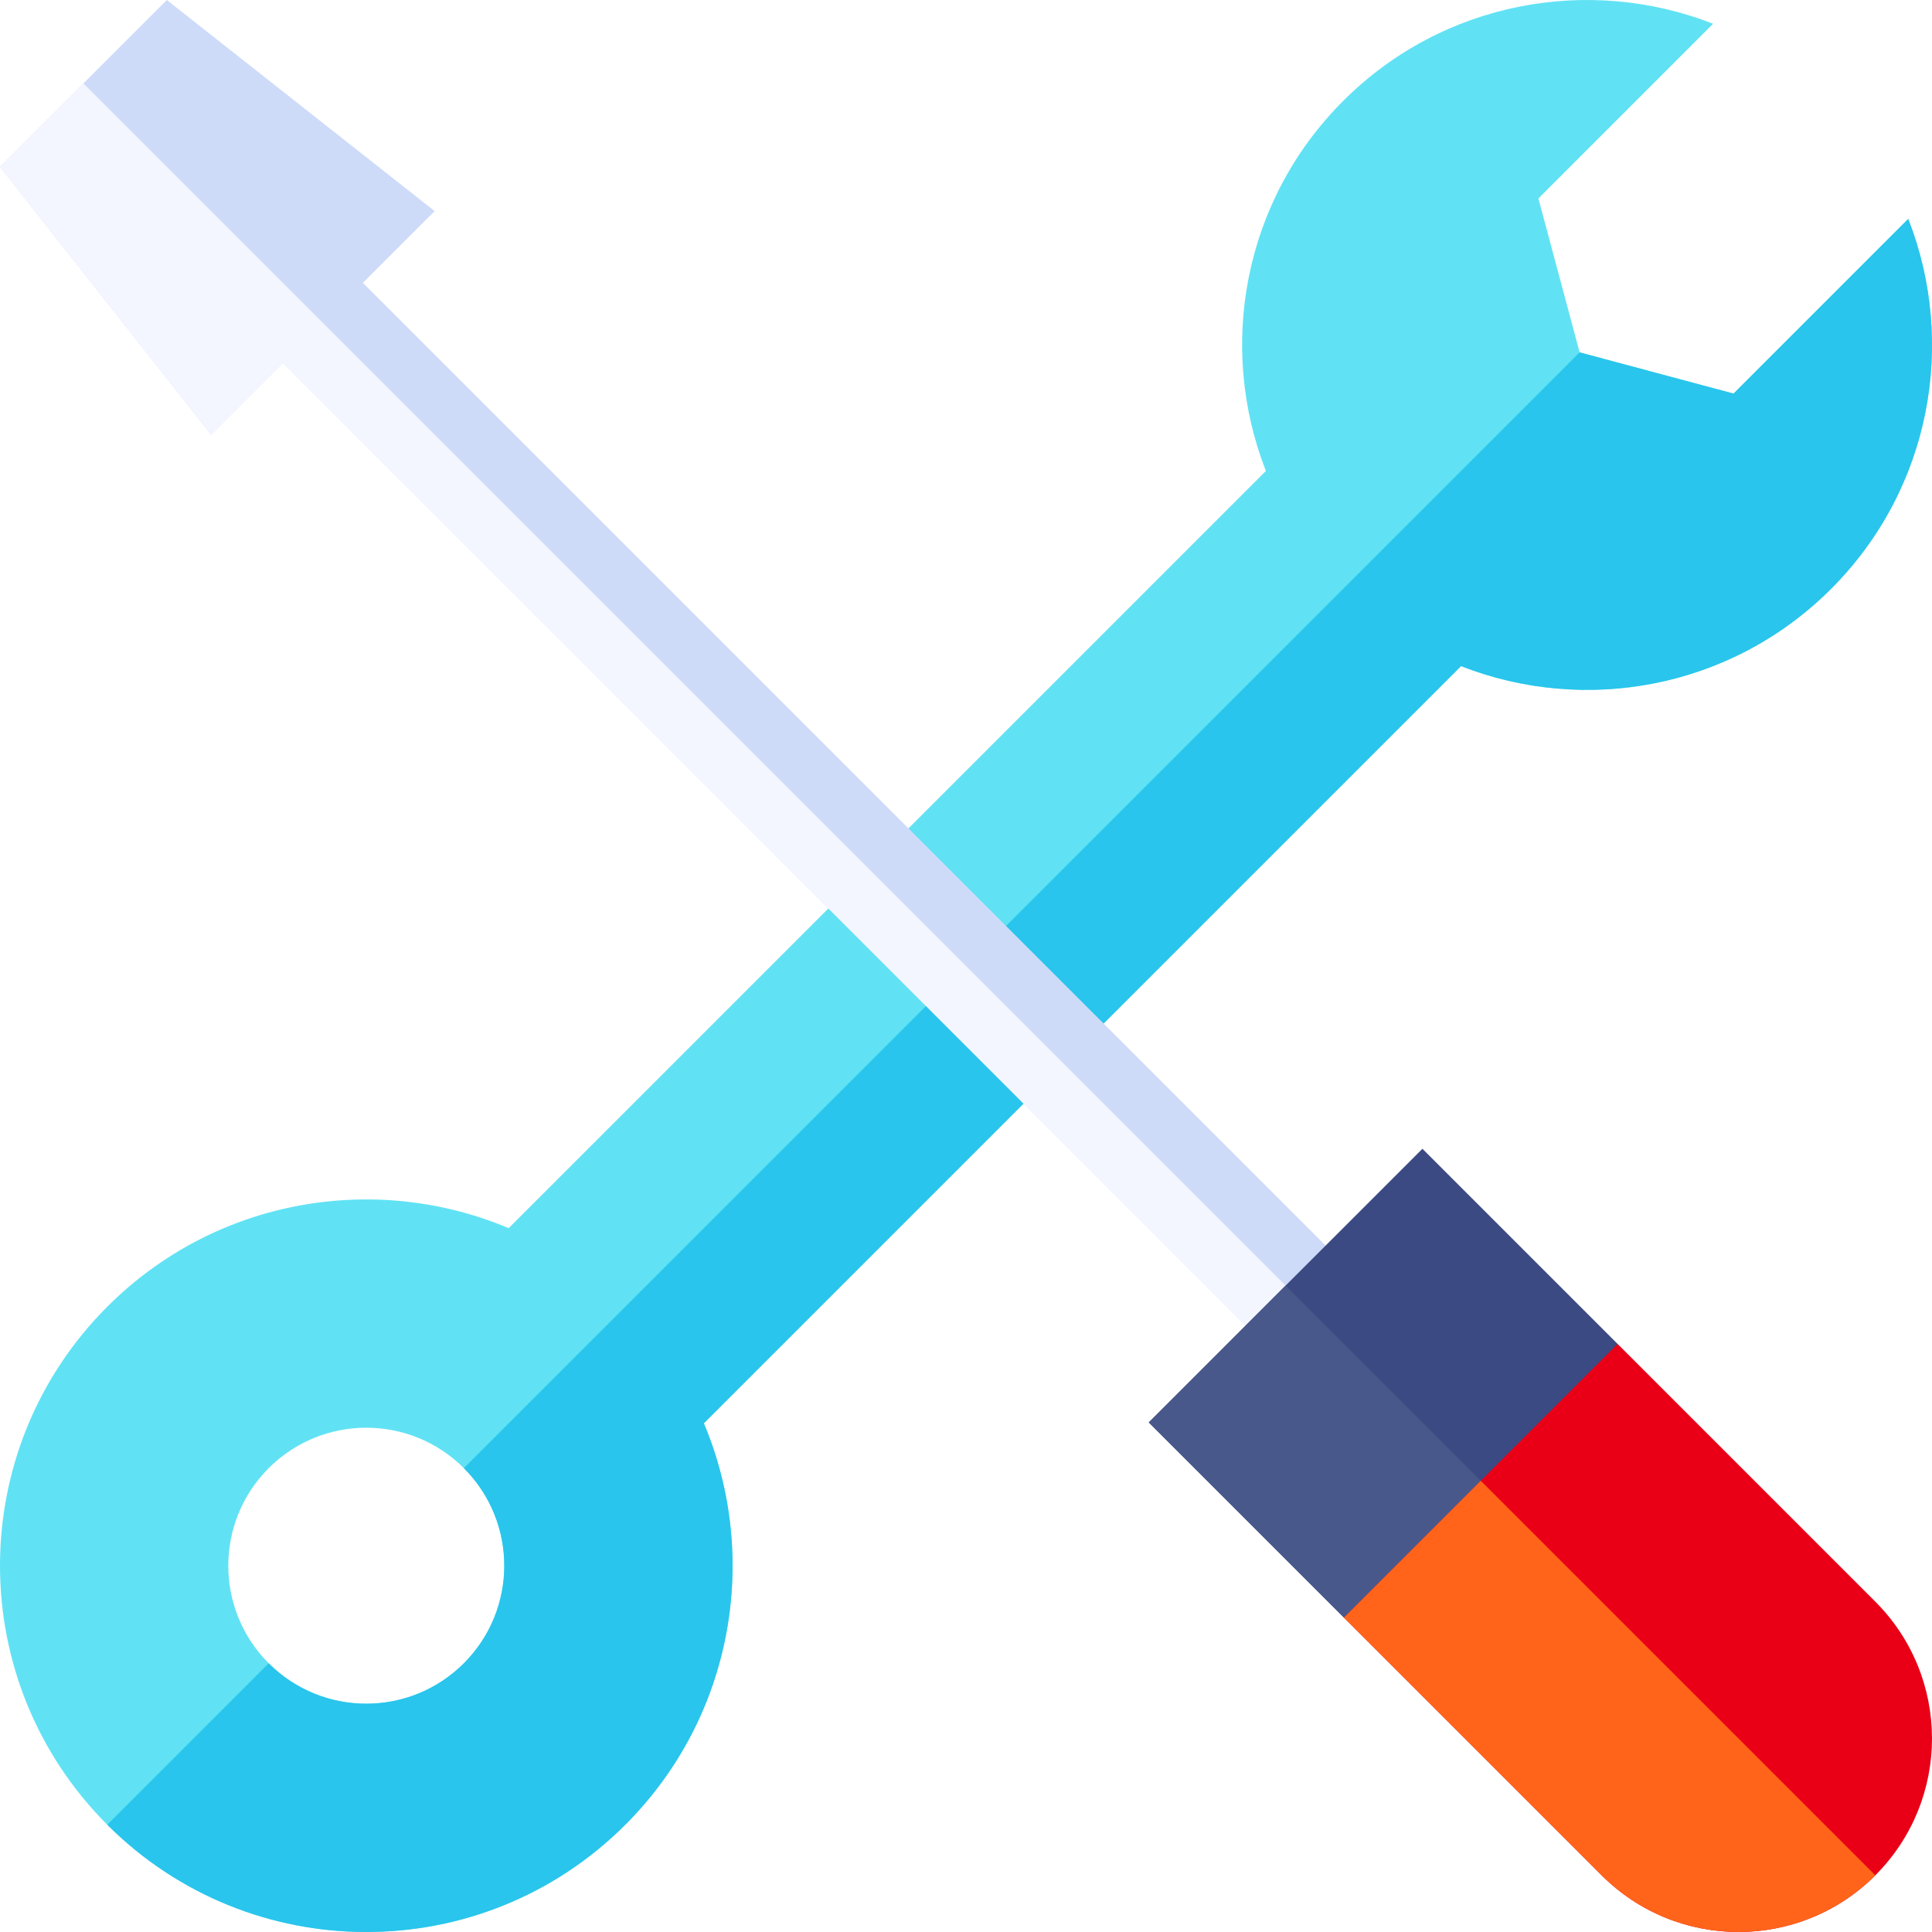
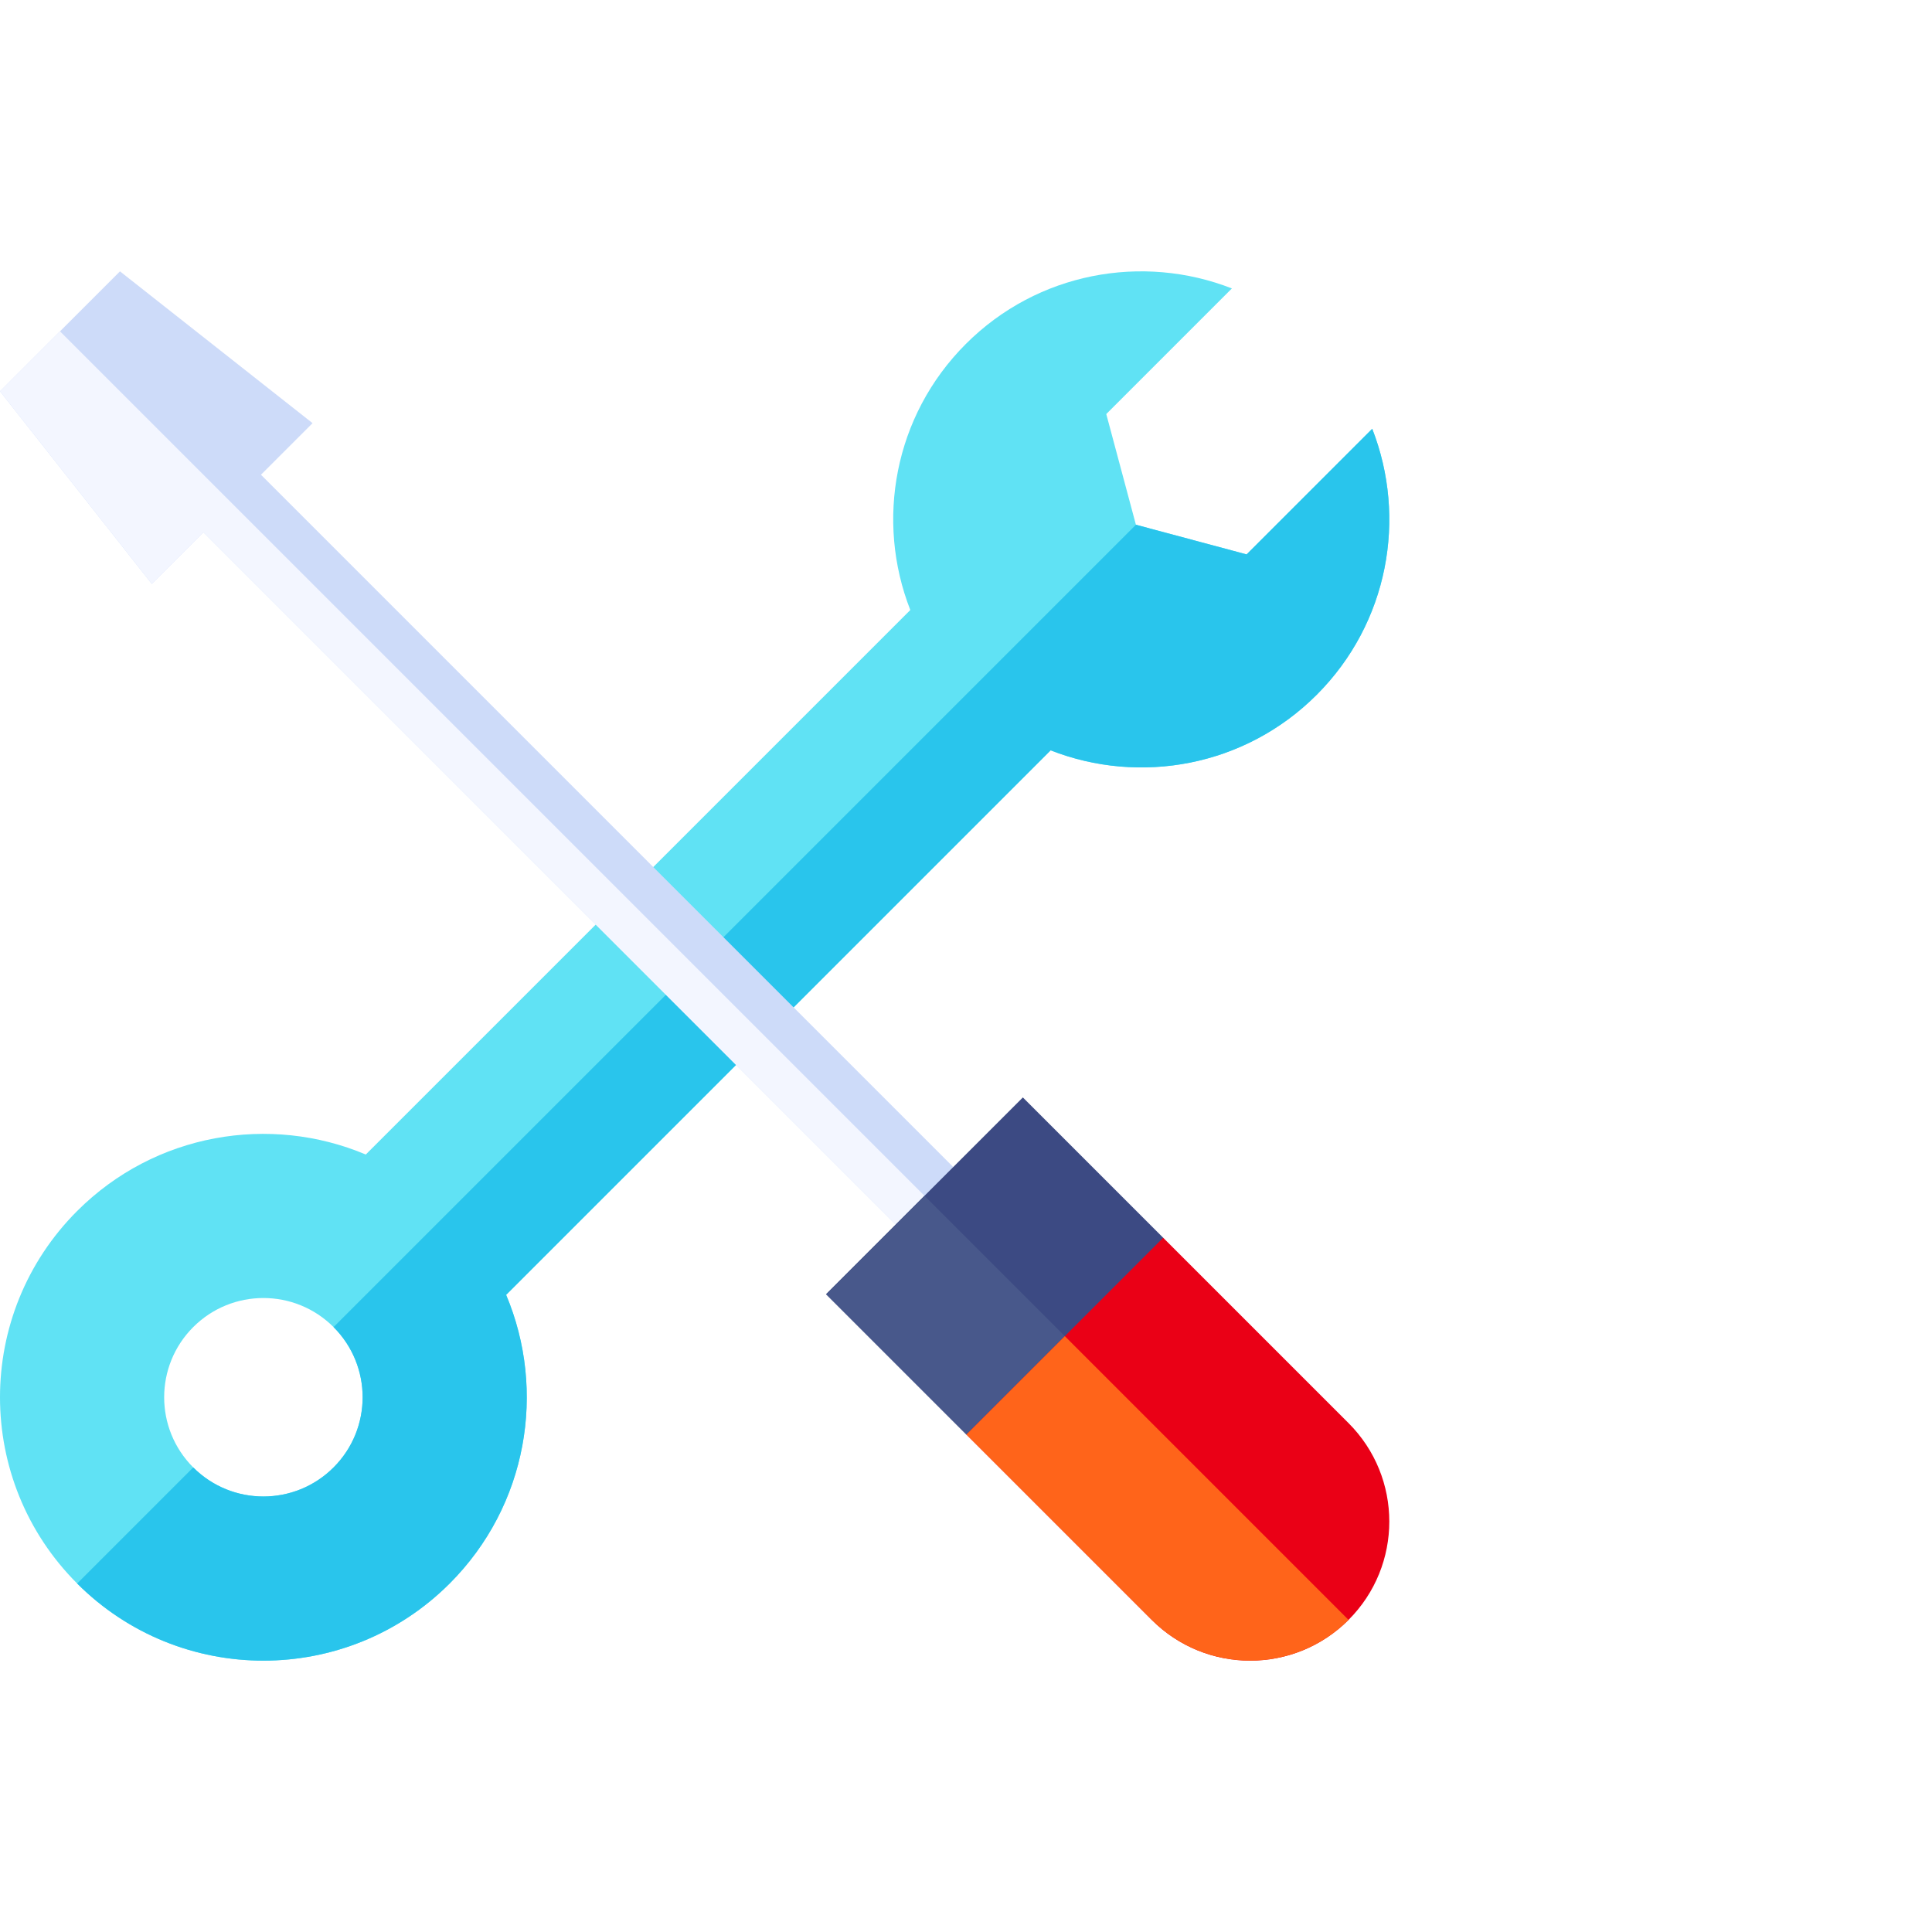
- <svg xmlns="http://www.w3.org/2000/svg" id="Capa_1" enable-background="new 0 0 512.004 512.004" height="512" viewBox="0 0 512.004 512.004" width="512">
+ <svg xmlns="http://www.w3.org/2000/svg" id="Capa_1" height="512" viewBox="0 0 712.004 712.004" width="512">
+   <style>
+       .wrench {
+         transition: .6s all ease;
+         transform-origin: 256px 256px;
+         transform: translateY(100px);
+       }
+ 
+       .screwdriver {
+         transition: .6s all ease;
+         transform-origin: 256px 256px;
+         transform: translateY(100px);
+       }
+ 
+       svg {
+         cursor: pointer;
+       }
+       
+       svg.animated:hover .wrench {
+         transform: rotate(-90deg) translateY(0px) translateX(-100px);
+       }
+ 
+       svg.animated:hover .screwdriver {
+         transform: rotate(90deg) translateY(0px) translateX(100px);
+       }
+     </style>
  <g>
-     <path d="m186.526 377.196 200.67-200.67c32.81 12.855 71.538 6.046 98.047-20.464 26.502-26.502 33.312-65.231 20.464-98.047l-46.294 46.294-40.793-10.925-10.925-40.793 46.294-46.294c-32.817-12.848-71.545-6.039-98.047 20.464-26.509 26.509-33.319 65.238-20.464 98.047l-200.67 200.67c-35.299-14.878-77.619-7.941-106.377 20.817-37.908 37.908-37.908 99.37 0 137.278s99.37 37.908 137.278 0c28.758-28.758 35.695-71.079 20.817-106.377zm-115.315 63.597c-14.284-14.284-14.277-37.441 0-51.718 14.284-14.284 37.434-14.283 51.718 0s14.284 37.434 0 51.718c-14.277 14.276-37.434 14.283-51.718 0z" fill="#60e2f4" />
-     <path d="m165.709 483.573c-37.908 37.908-99.37 37.908-137.278 0l42.78-42.78c14.284 14.284 37.441 14.277 51.718 0 14.284-14.284 14.283-37.434 0-51.718l295.69-295.691 40.793 10.925 46.294-46.294c12.848 32.817 6.039 71.545-20.464 98.047-26.509 26.509-65.238 33.319-98.047 20.464l-200.67 200.67c14.879 35.298 7.942 77.619-20.816 106.377z" fill="#29c5ec" />
-     <path d="m372.279 351.065-276.104-276.104 19.014-19.014-70.979-55.946-44.209 44.208 55.947 70.98 19.014-19.015 276.104 276.104z" fill="#cddbf9" />
-     <path d="m361.672 361.672-339.567-339.567-22.104 22.104 55.947 70.98 19.014-19.015 276.104 276.104z" fill="#f3f6ff" />
-     <path d="m304.439 376.96 51.718 51.717 22.465-.304 50.098-50.098-.042-22.119-51.718-51.717z" fill="#3c4a83" />
-     <path d="m304.439 376.96 51.718 51.717 22.465-.304 24.876-24.876-62.798-62.798z" fill="#48588b" />
-     <path d="m356.157 428.677 68.299 68.299c10.02 10.02 23.144 15.026 36.268 15.026s26.248-5.006 36.26-15.019c20.025-20.025 20.025-52.496-.007-72.528l-68.299-68.299z" fill="#ea0016" />
-     <path d="m356.157 428.677 68.299 68.299c10.02 10.02 23.144 15.026 36.268 15.026s26.248-5.006 36.26-15.019l-104.567-104.566z" fill="#ff641a" />
+     <rectangle width="0" height="0" class="animated" />
+     <path class="wrench" d="m186.526 377.196 200.67-200.67c32.81 12.855 71.538 6.046 98.047-20.464 26.502-26.502 33.312-65.231 20.464-98.047l-46.294 46.294-40.793-10.925-10.925-40.793 46.294-46.294c-32.817-12.848-71.545-6.039-98.047 20.464-26.509 26.509-33.319 65.238-20.464 98.047l-200.67 200.67c-35.299-14.878-77.619-7.941-106.377 20.817-37.908 37.908-37.908 99.37 0 137.278s99.37 37.908 137.278 0c28.758-28.758 35.695-71.079 20.817-106.377zm-115.315 63.597c-14.284-14.284-14.277-37.441 0-51.718 14.284-14.284 37.434-14.283 51.718 0s14.284 37.434 0 51.718c-14.277 14.276-37.434 14.283-51.718 0z" fill="#60e2f4" />
+     <path class="wrench" d="m165.709 483.573c-37.908 37.908-99.37 37.908-137.278 0l42.78-42.78c14.284 14.284 37.441 14.277 51.718 0 14.284-14.284 14.283-37.434 0-51.718l295.69-295.691 40.793 10.925 46.294-46.294c12.848 32.817 6.039 71.545-20.464 98.047-26.509 26.509-65.238 33.319-98.047 20.464l-200.67 200.67c14.879 35.298 7.942 77.619-20.816 106.377z" fill="#29c5ec" />
+     <path class="screwdriver" d="m372.279 351.065-276.104-276.104 19.014-19.014-70.979-55.946-44.209 44.208 55.947 70.98 19.014-19.015 276.104 276.104z" fill="#cddbf9" />
+     <path class="screwdriver" d="m361.672 361.672-339.567-339.567-22.104 22.104 55.947 70.98 19.014-19.015 276.104 276.104z" fill="#f3f6ff" />
+     <path class="screwdriver" d="m304.439 376.96 51.718 51.717 22.465-.304 50.098-50.098-.042-22.119-51.718-51.717z" fill="#3c4a83" />
+     <path class="screwdriver" d="m304.439 376.96 51.718 51.717 22.465-.304 24.876-24.876-62.798-62.798z" fill="#48588b" />
+     <path class="screwdriver" d="m356.157 428.677 68.299 68.299c10.02 10.02 23.144 15.026 36.268 15.026s26.248-5.006 36.26-15.019c20.025-20.025 20.025-52.496-.007-72.528l-68.299-68.299z" fill="#ea0016" />
+     <path class="screwdriver" d="m356.157 428.677 68.299 68.299c10.02 10.02 23.144 15.026 36.268 15.026s26.248-5.006 36.26-15.019l-104.567-104.566z" fill="#ff641a" />
  </g>
</svg>
